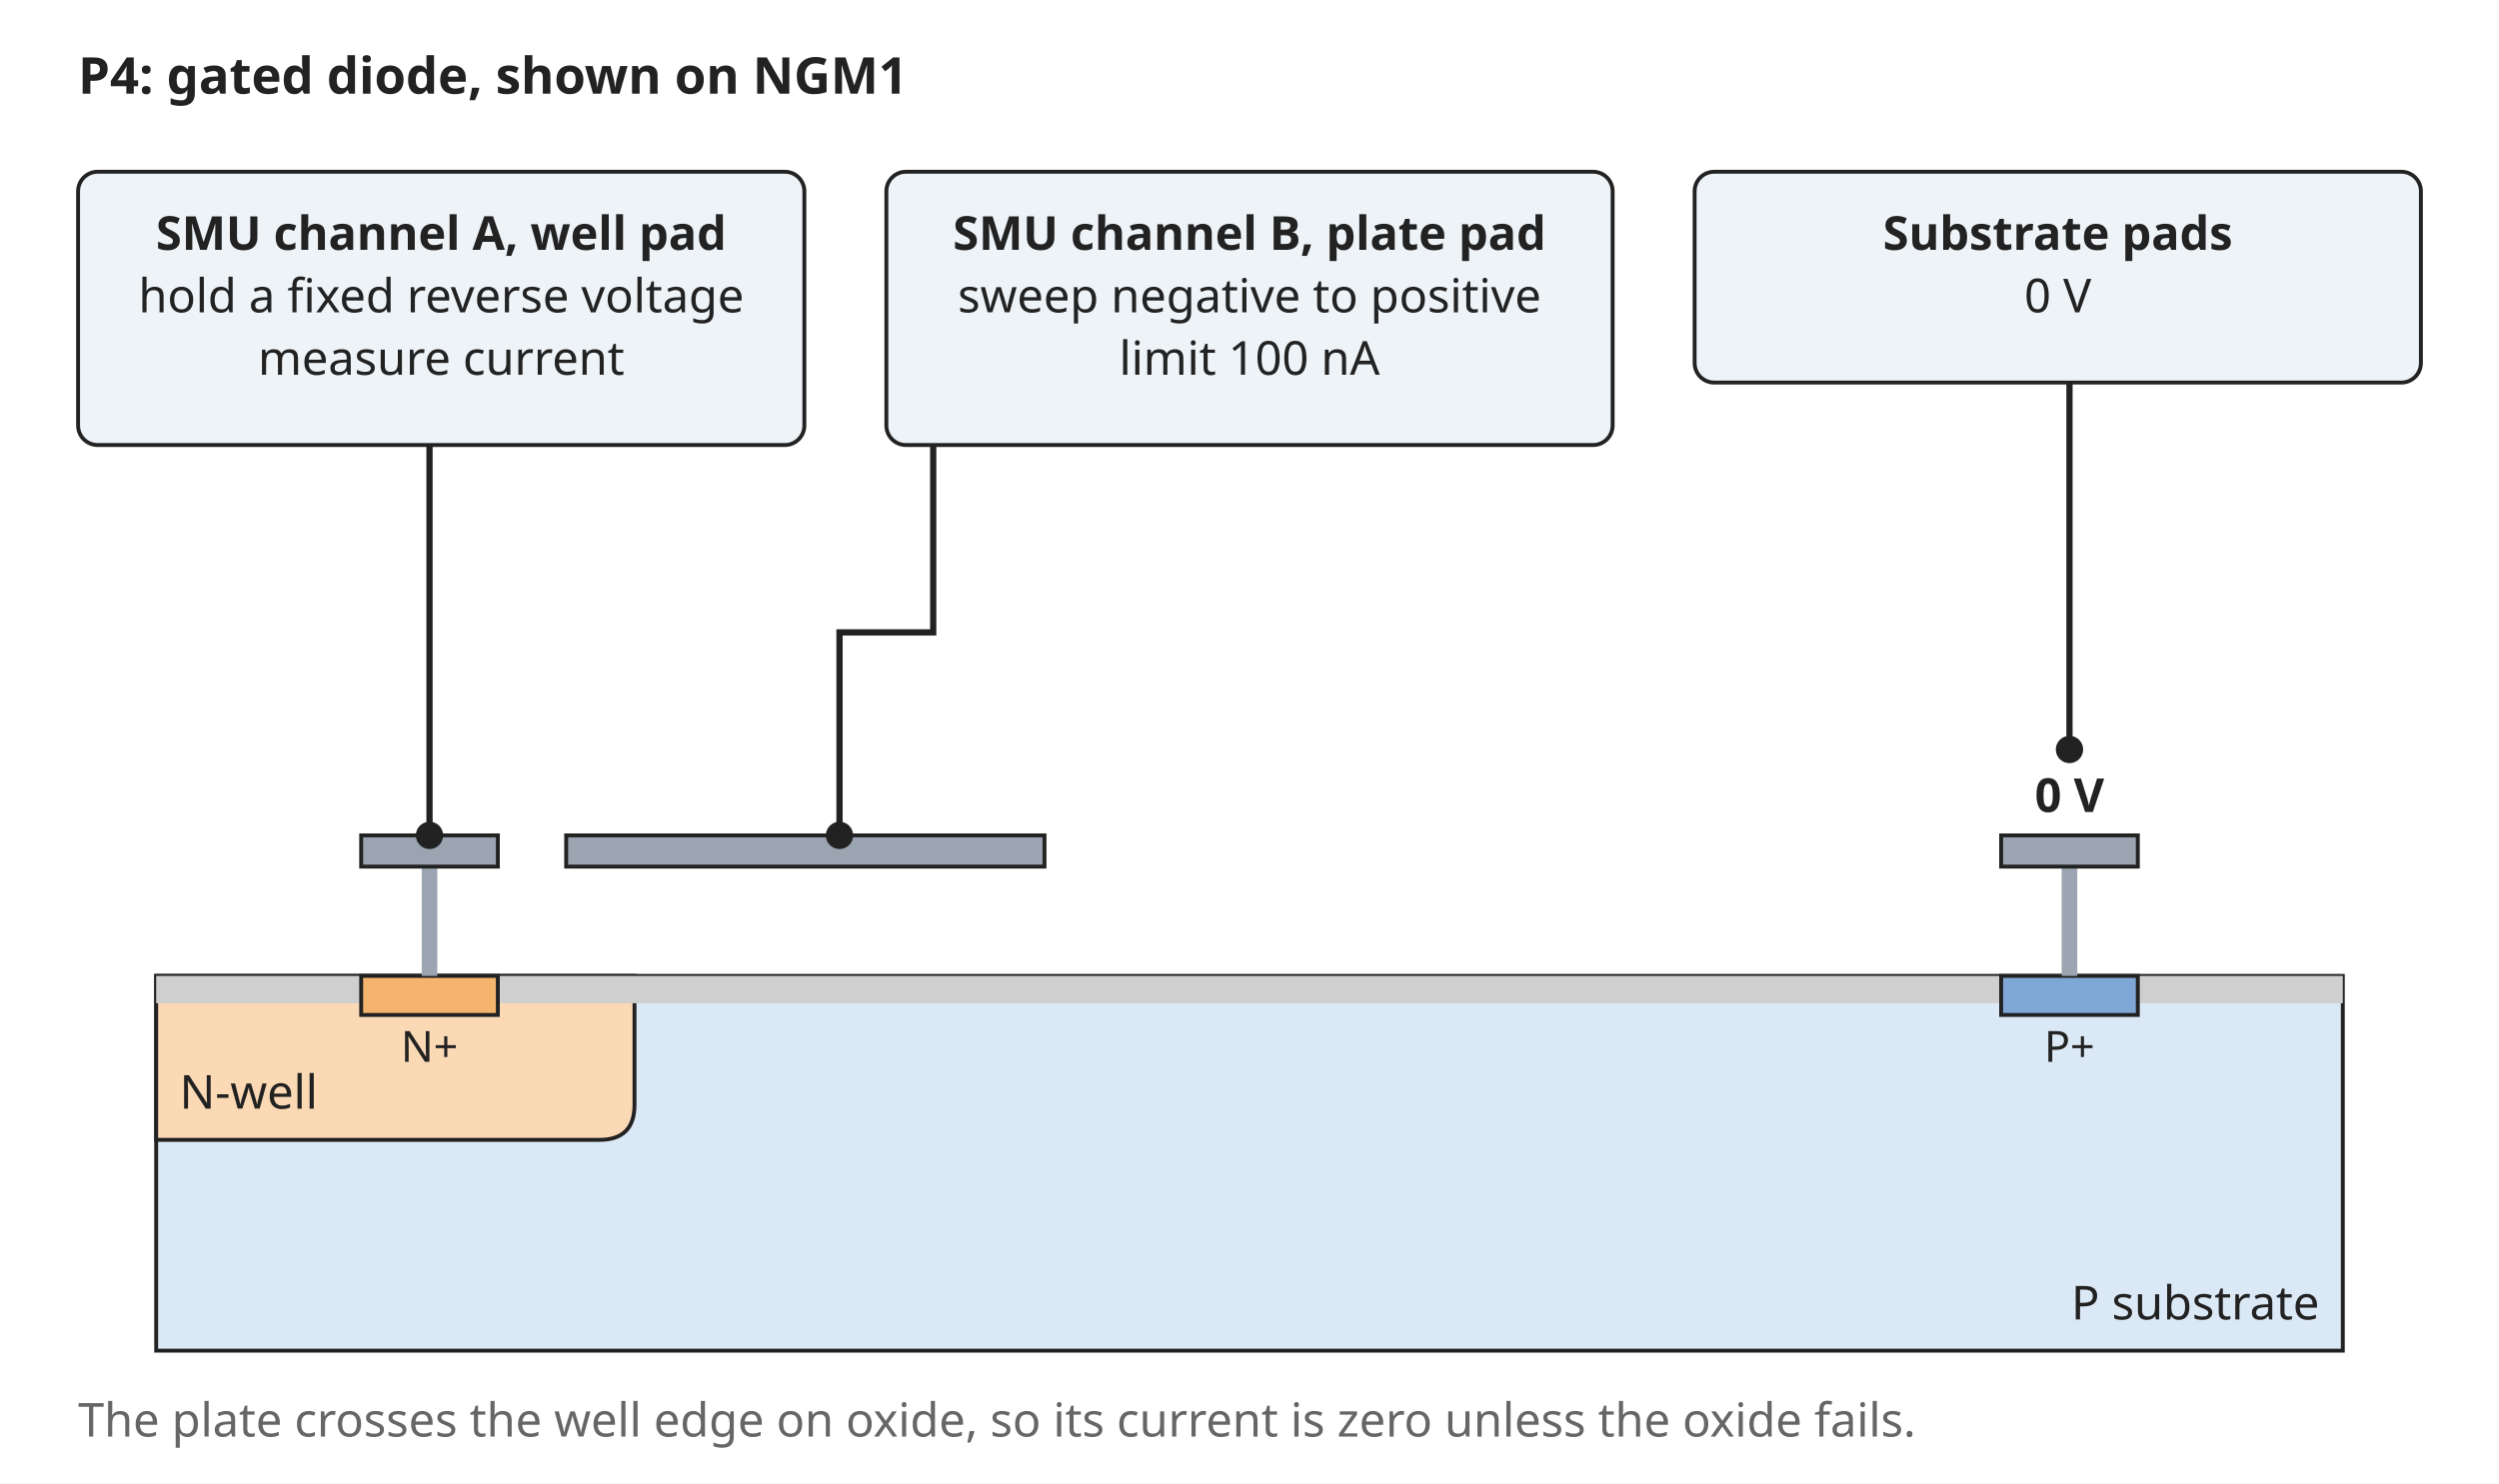
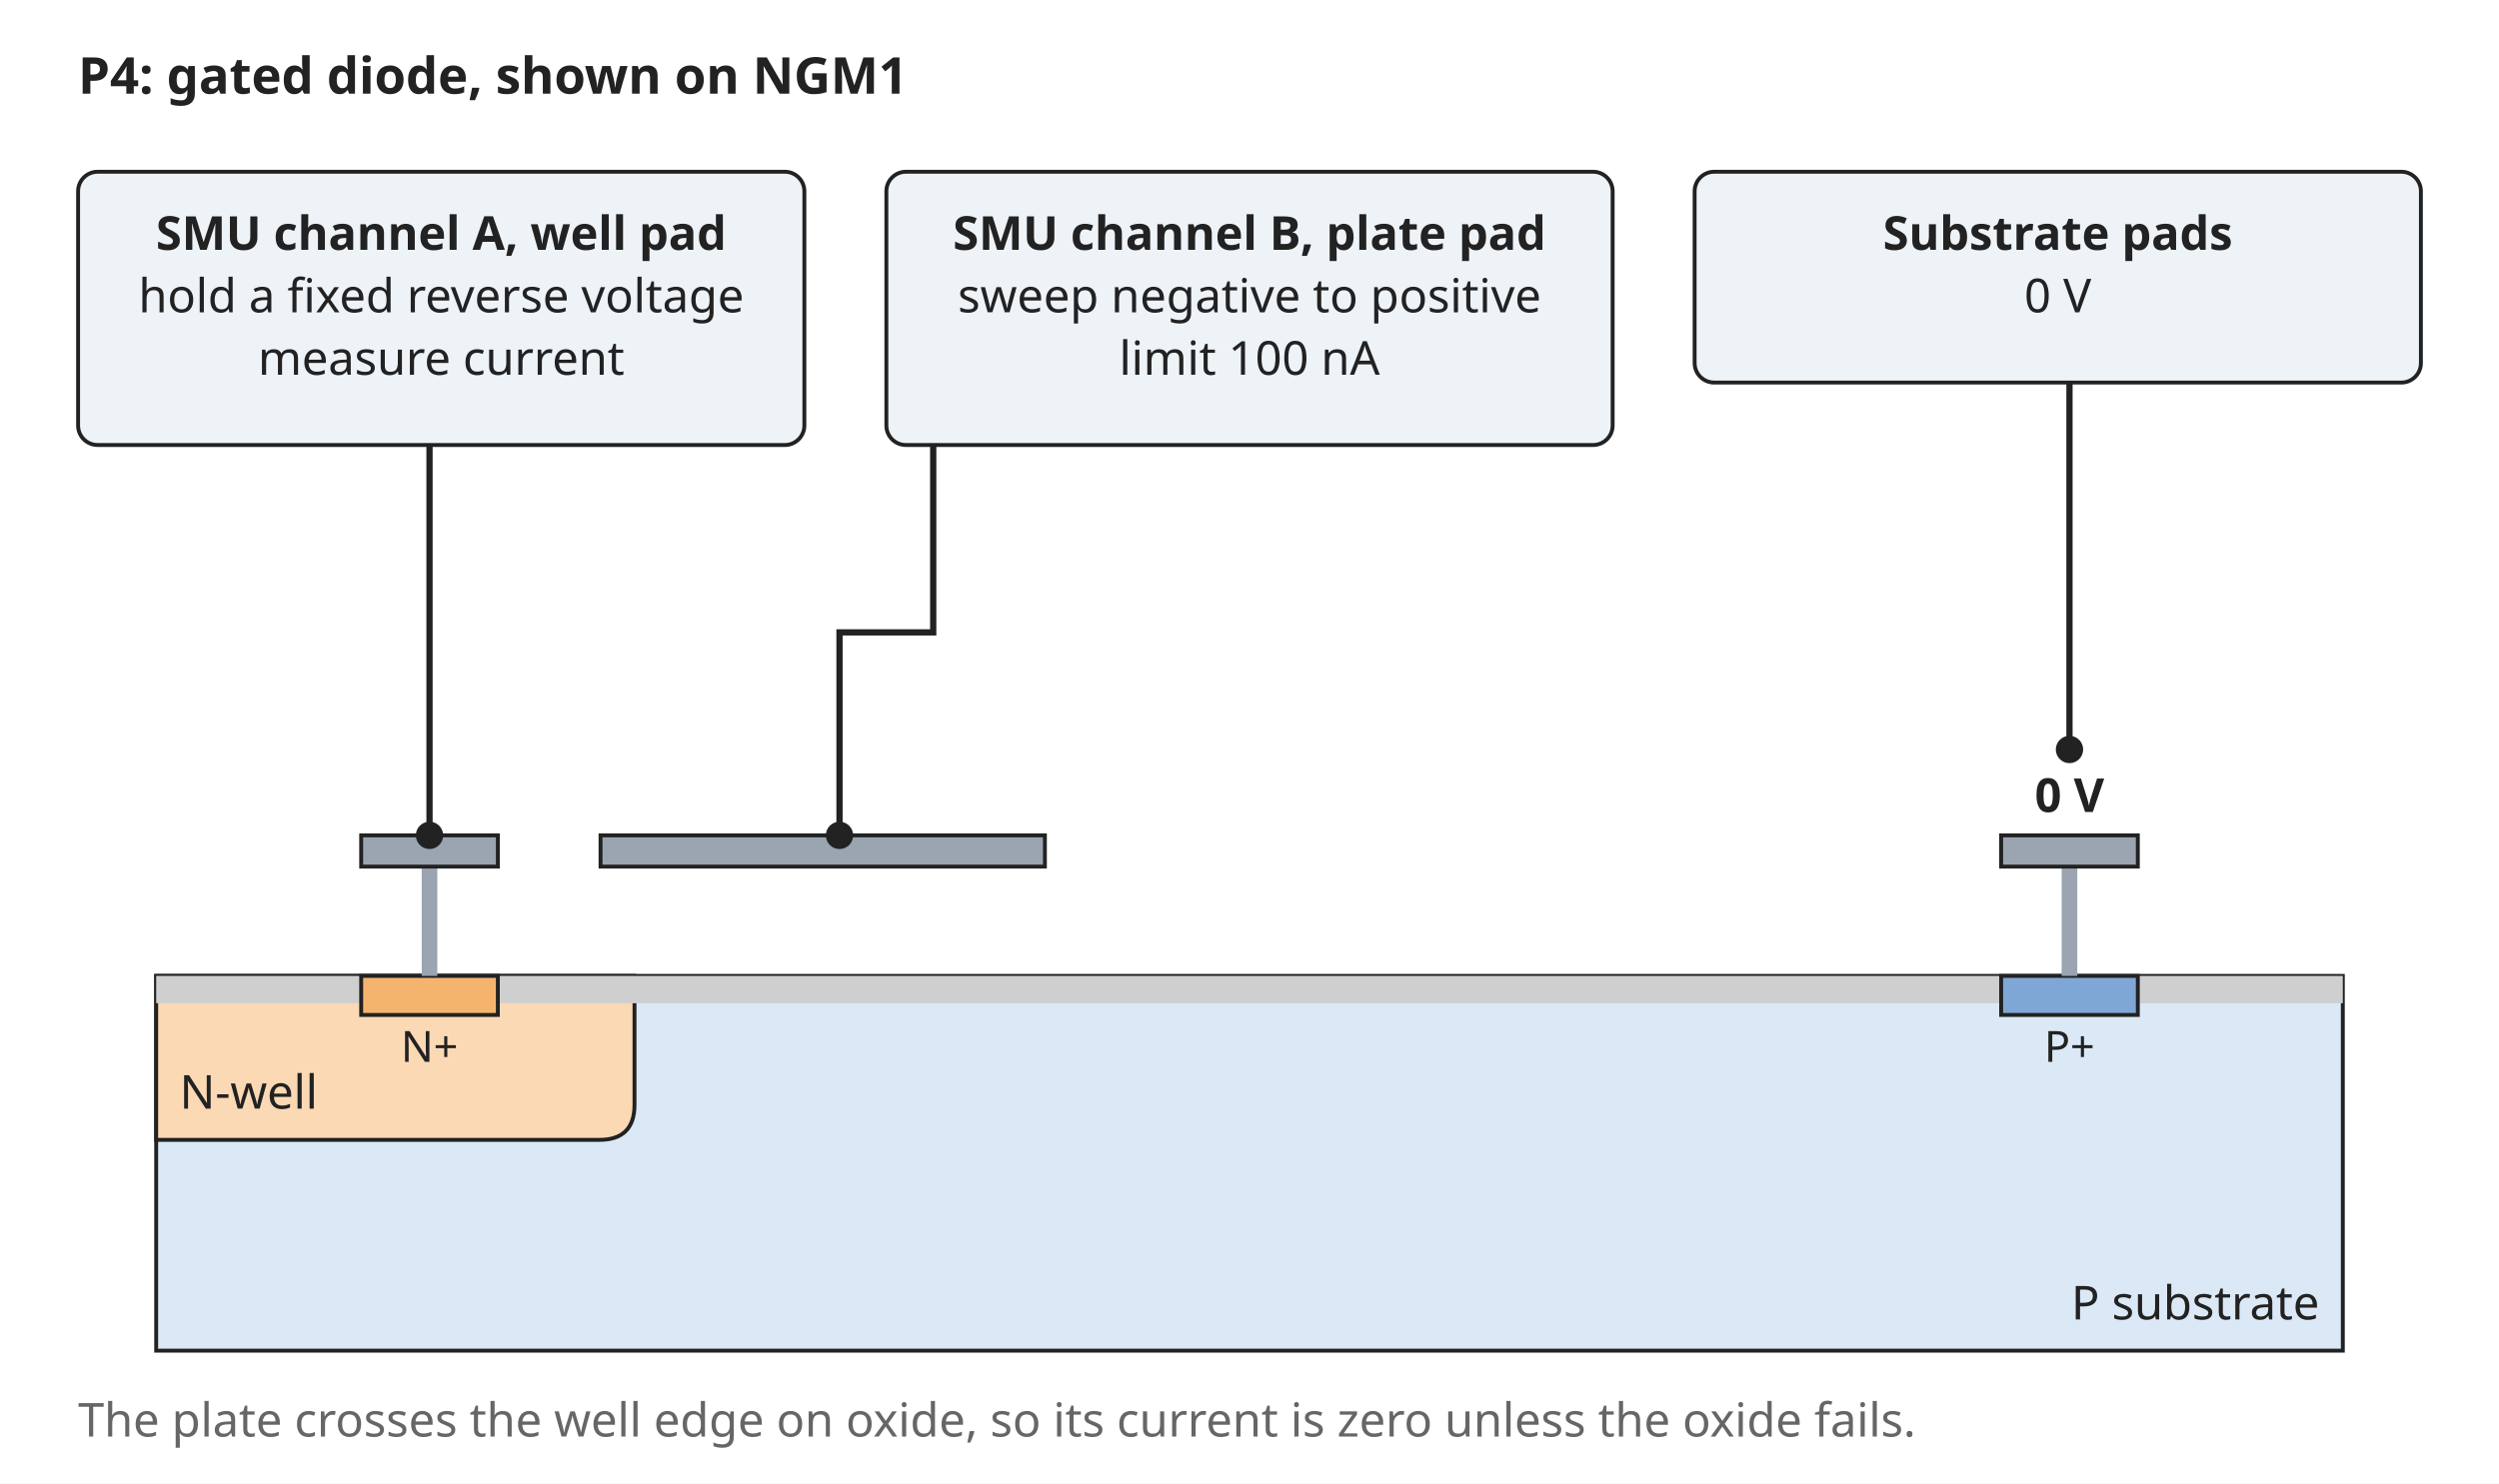
<svg xmlns="http://www.w3.org/2000/svg" width="640" height="380" viewBox="0 0 640 380" font-family="sans-serif" font-size="13">
  <rect width="640" height="380" fill="white" />
  <defs>
    <marker id="arrow" viewBox="0 0 10 10" refX="9" refY="5" markerWidth="7" markerHeight="7" orient="auto-start-reverse">
      <path d="M0,0 L10,5 L0,10 z" fill="#222222" />
    </marker>
  </defs>
  <text x="20" y="24" text-anchor="start" font-size="13" font-weight="bold" fill="#222222">P4: gated diode, shown on NGM1</text>
  <rect x="40" y="250" width="560" height="96" rx="0" fill="#dbe8f5" stroke="#222222" />
  <path d="M40.0,250 L40.0,292 L153.5,292 Q162.5,292 162.5,283 L162.5,250 Z" fill="#fbd9b5" stroke="#222222" />
  <text x="46" y="284" text-anchor="start" font-size="12" font-weight="normal" fill="#222222">N-well</text>
  <rect x="40.0" y="250" width="52.5" height="7" rx="0" fill="#cfcfcf" stroke="none" />
  <rect x="127.5" y="250" width="385.0" height="7" rx="0" fill="#cfcfcf" stroke="none" />
  <rect x="547.5" y="250" width="52.5" height="7" rx="0" fill="#cfcfcf" stroke="none" />
  <rect x="92.5" y="250" width="35.0" height="10" rx="0" fill="#f5b46e" stroke="#222222" />
  <rect x="512.5" y="250" width="35.0" height="10" rx="0" fill="#7fa7d6" stroke="#222222" />
  <text x="110.0" y="272" text-anchor="middle" font-size="11" font-weight="normal" fill="#222222">N+</text>
  <text x="530.0" y="272" text-anchor="middle" font-size="11" font-weight="normal" fill="#222222">P+</text>
  <text x="594" y="338" text-anchor="end" font-size="12" font-weight="normal" fill="#222222">P substrate</text>
  <rect x="108.0" y="222" width="4" height="28" rx="0" fill="#9aa5b1" stroke="none" />
  <rect x="92.5" y="214" width="35.0" height="8" rx="0" fill="#9aa5b1" stroke="#222222" />
-   <rect x="145.0" y="214" width="122.5" height="8" rx="0" fill="#9aa5b1" stroke="#222222" />
+   <rect x="153.8" y="214" width="113.8" height="8" rx="0" fill="#9aa5b1" stroke="#222222" />
  <rect x="528.0" y="222" width="4" height="28" rx="0" fill="#9aa5b1" stroke="none" />
  <rect x="512.5" y="214" width="35.0" height="8" rx="0" fill="#9aa5b1" stroke="#222222" />
  <text x="530.0" y="208" text-anchor="middle" font-size="12" font-weight="bold" fill="#222222">0 V</text>
  <rect x="20.0" y="44" width="186" height="70" rx="5" fill="#eef3f8" stroke="#222222" />
  <text x="113.0" y="64" text-anchor="middle" font-size="12" font-weight="bold" fill="#222222">SMU channel A, well pad</text>
  <text x="113.0" y="80" text-anchor="middle" font-size="12" font-weight="normal" fill="#222222">hold a fixed reverse voltage</text>
  <text x="113.0" y="96" text-anchor="middle" font-size="12" font-weight="normal" fill="#222222">measure current</text>
  <polyline points="110.0,114 110.0,150 110.0,150 110.0,214" stroke="#222222" stroke-width="1.6" fill="none" />
  <circle cx="110.0" cy="214.0" r="3.5" fill="#222222" />
  <rect x="227.0" y="44" width="186" height="70" rx="5" fill="#eef3f8" stroke="#222222" />
  <text x="320.0" y="64" text-anchor="middle" font-size="12" font-weight="bold" fill="#222222">SMU channel B, plate pad</text>
  <text x="320.0" y="80" text-anchor="middle" font-size="12" font-weight="normal" fill="#222222">sweep negative to positive</text>
  <text x="320.0" y="96" text-anchor="middle" font-size="12" font-weight="normal" fill="#222222">limit 100 nA</text>
  <polyline points="239.0,114 239.0,162 215.0,162 215.0,214" stroke="#222222" stroke-width="1.6" fill="none" />
  <circle cx="215.0" cy="214.0" r="3.5" fill="#222222" />
  <rect x="434.0" y="44" width="186" height="54" rx="5" fill="#eef3f8" stroke="#222222" />
  <text x="527.0" y="64" text-anchor="middle" font-size="12" font-weight="bold" fill="#222222">Substrate pads</text>
  <text x="527.0" y="80" text-anchor="middle" font-size="12" font-weight="normal" fill="#222222">0 V</text>
  <polyline points="530.0,98 530.0,174 530.0,174 530.0,192" stroke="#222222" stroke-width="1.6" fill="none" />
  <circle cx="530.0" cy="192.0" r="3.5" fill="#222222" />
  <text x="20" y="368" text-anchor="start" font-size="12" font-weight="normal" fill="#666666">The plate crosses the well edge on oxide, so its current is zero unless the oxide fails.</text>
</svg>
